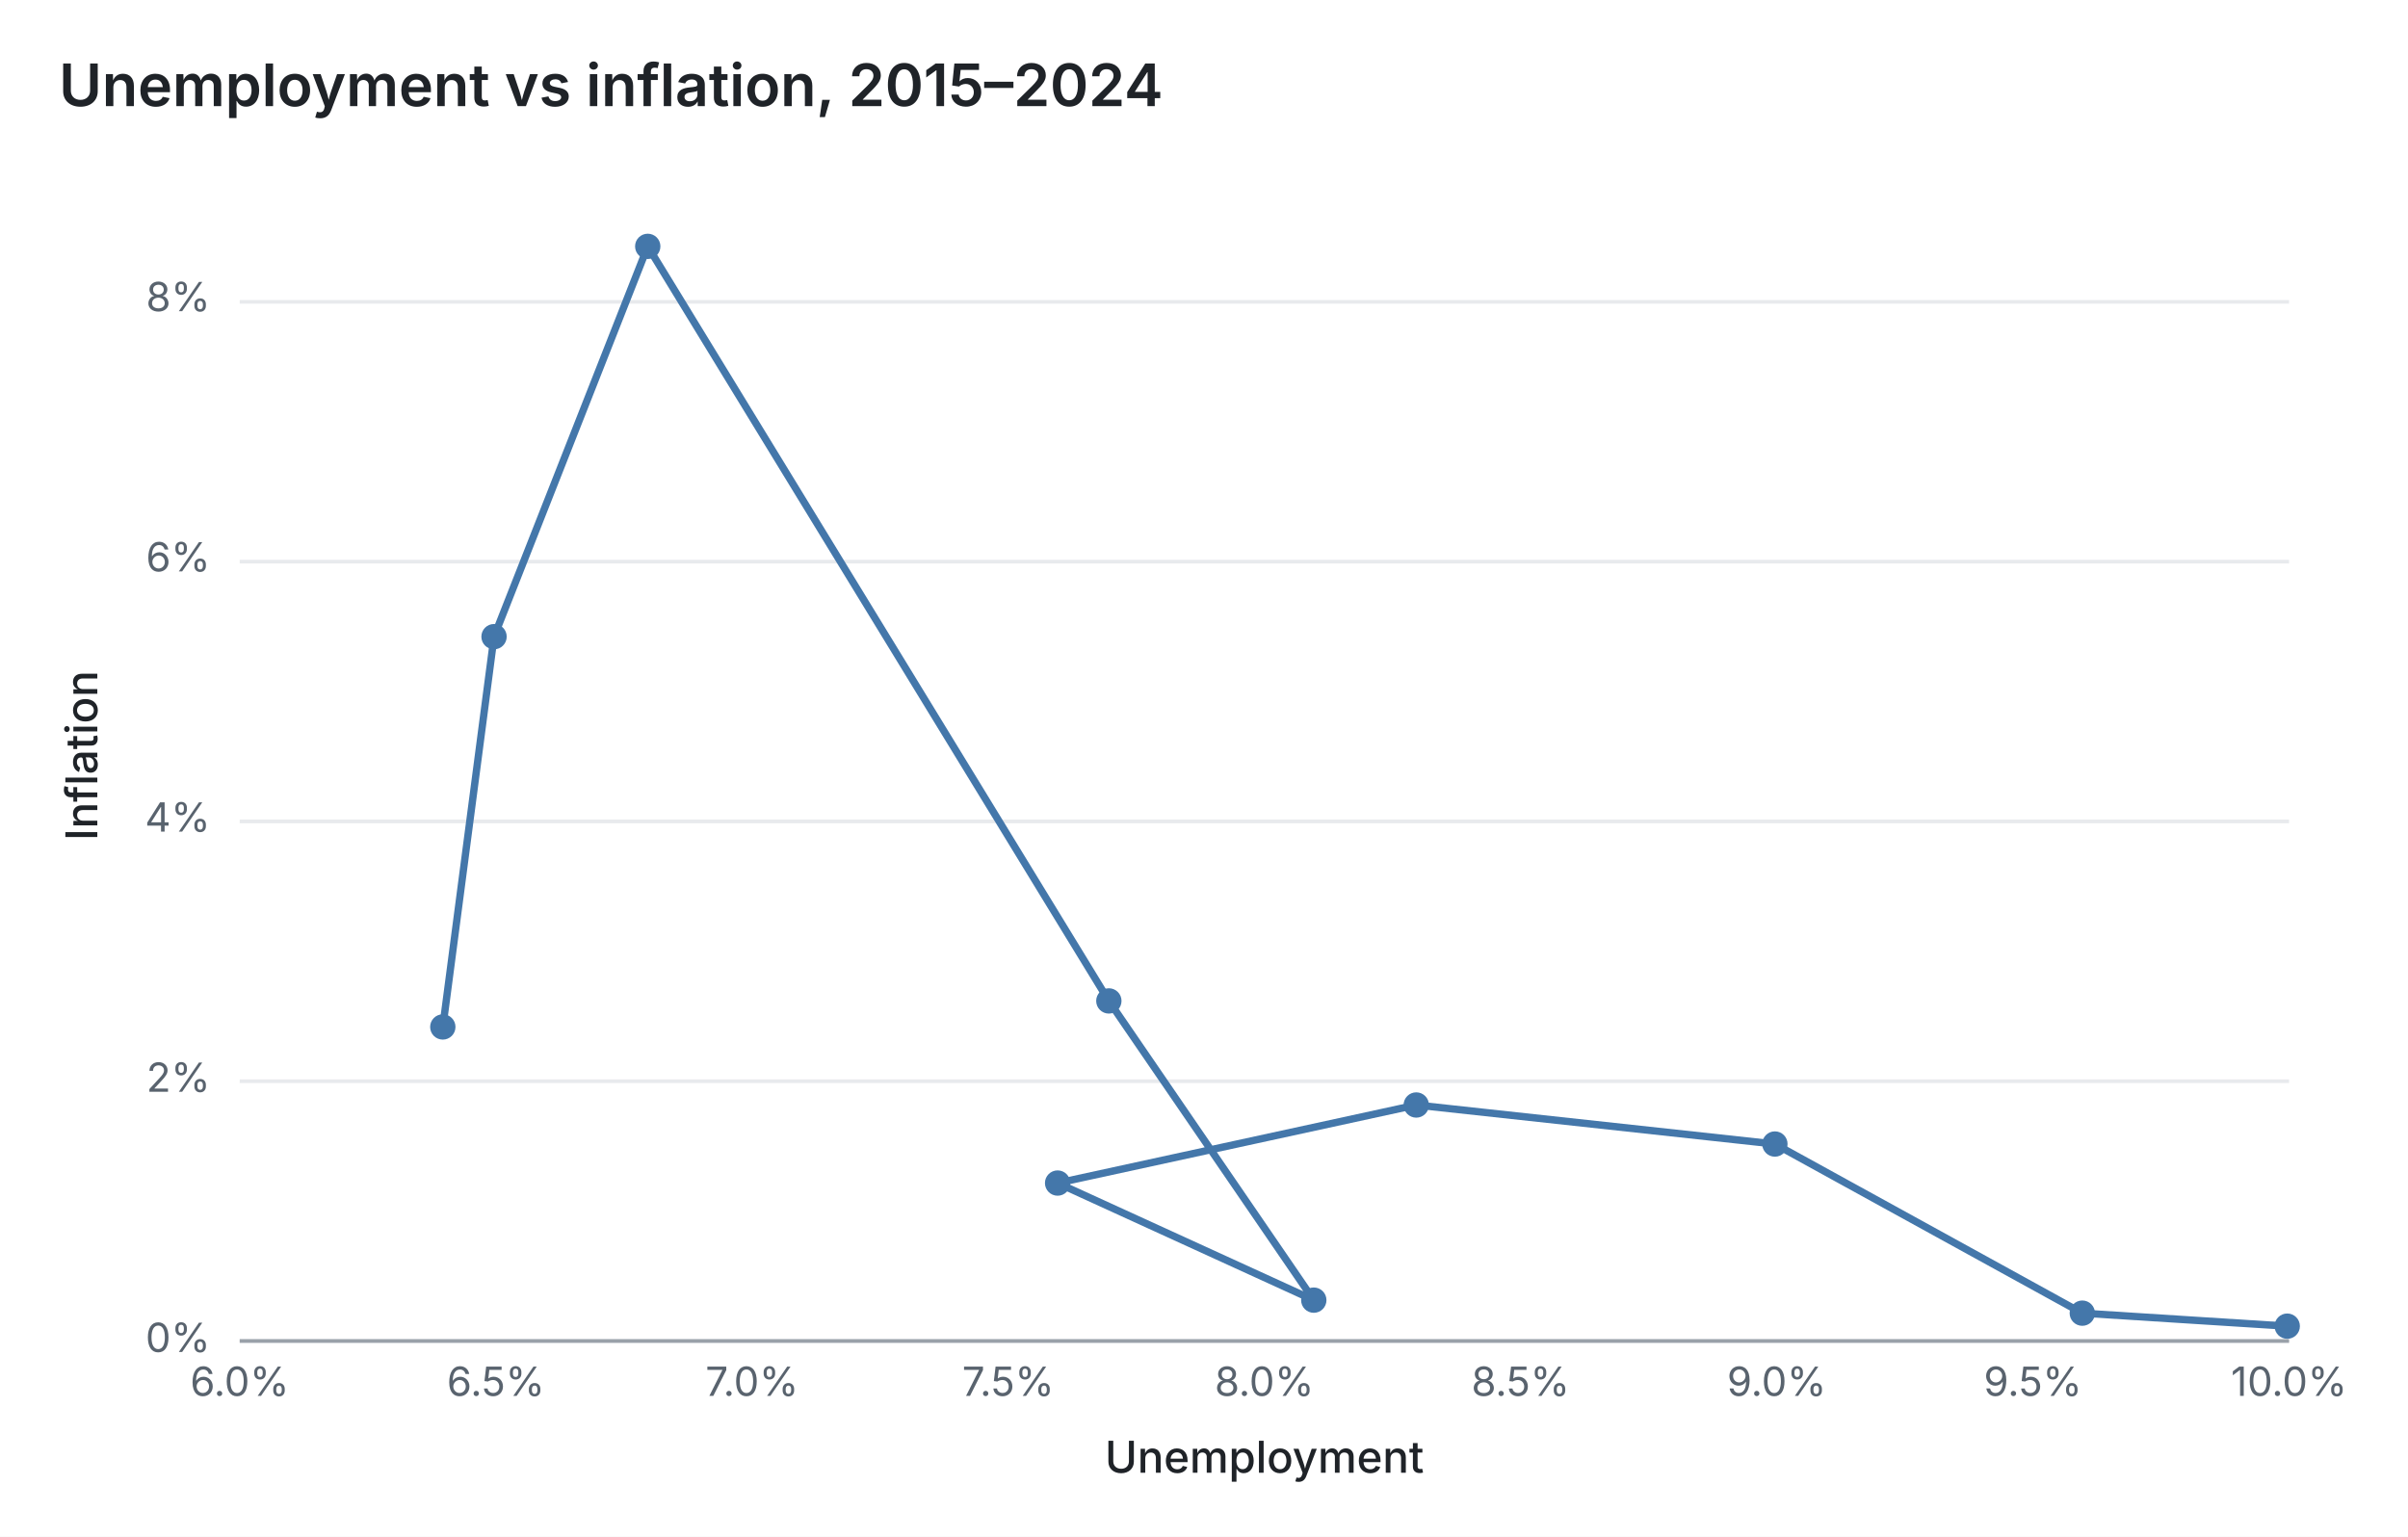
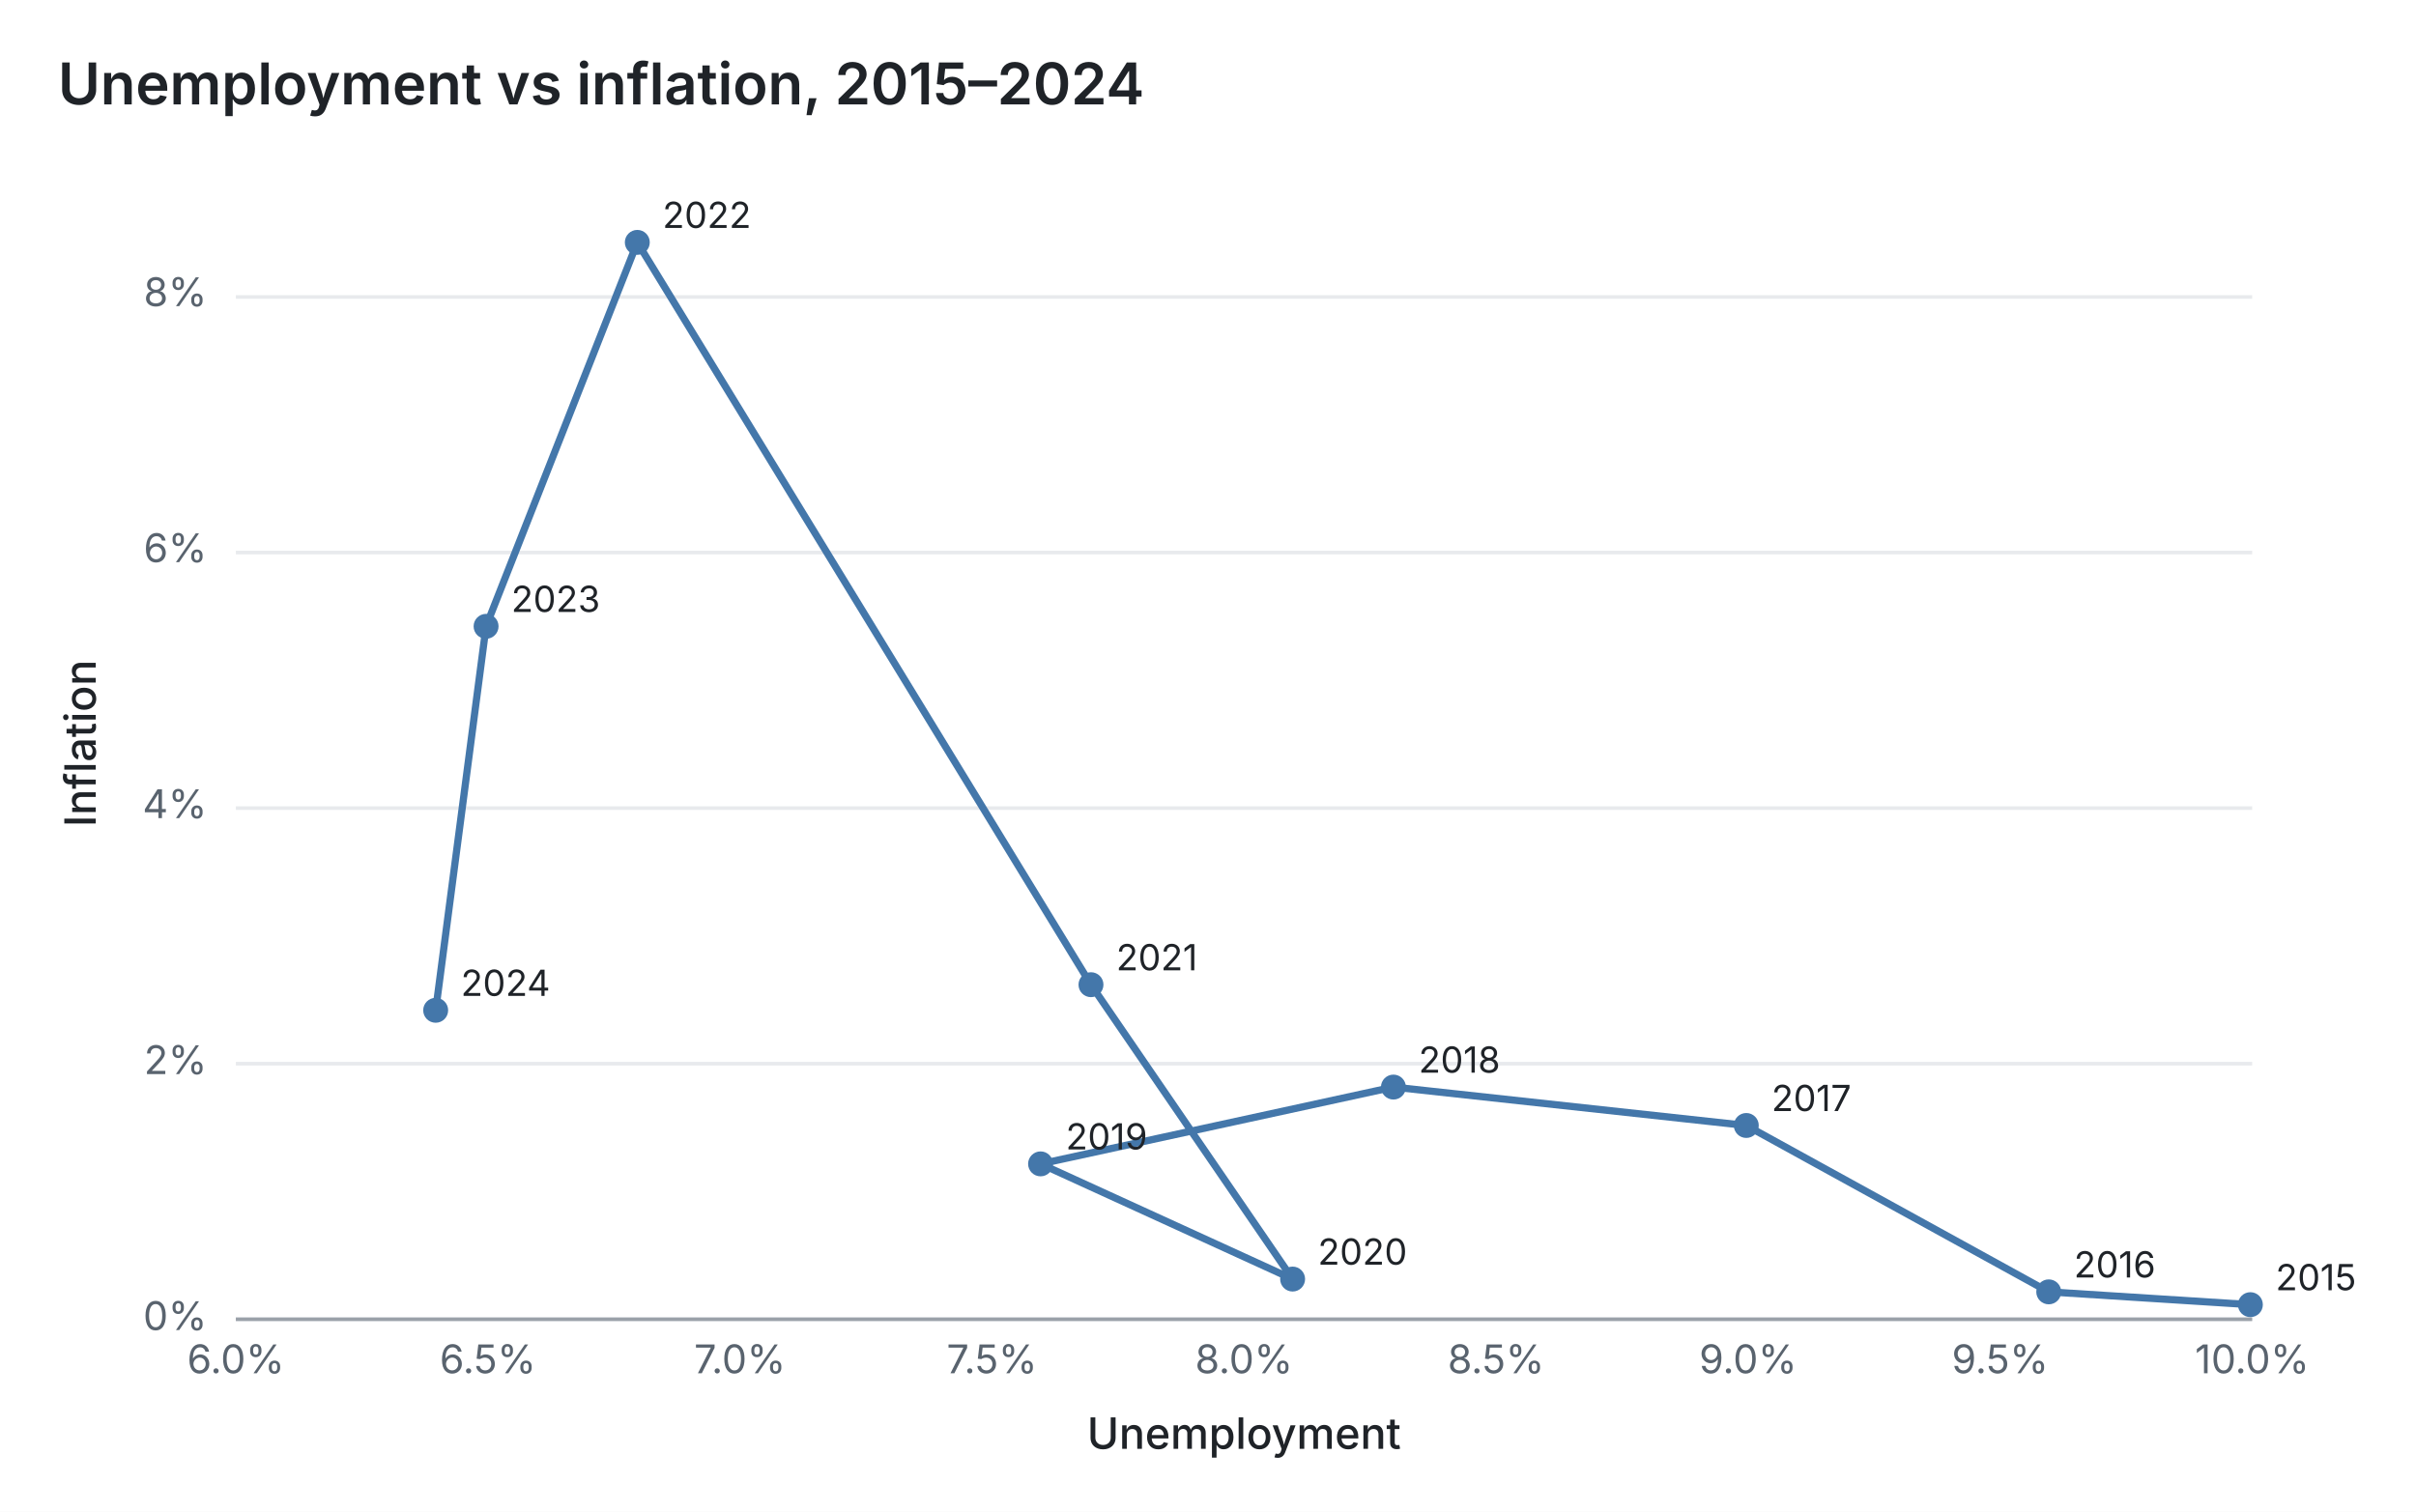
- <svg xmlns="http://www.w3.org/2000/svg" role="img" aria-labelledby="c9cf69c4a-0 c9cf69c4a-1" version="1.1" class="marks" width="658" height="420" viewBox="0 0 658 420">
-   <rect width="658" height="420" fill="#FFFFFF" />
+ <svg xmlns="http://www.w3.org/2000/svg" role="img" aria-labelledby="c5cd0b921-0 c5cd0b921-1" version="1.1" class="marks" width="671" height="420" viewBox="0 0 671 420">
+   <rect width="671" height="420" fill="#FFFFFF" />
  <g fill="none" stroke-miterlimit="4" transform="translate(65,46)">
    <g class="mark-group role-frame root" role="graphics-object" aria-roledescription="group mark container">
      <g transform="translate(0,0)">
        <path class="background" aria-hidden="true" d="M0,0h560v320h-560Z" />
        <g>
          <g class="mark-group role-axis" aria-hidden="true">
            <g transform="translate(0.5,0.5)">
              <path class="background" aria-hidden="true" d="M0,0h0v0h0Z" pointer-events="none" />
              <g>
                <g class="mark-rule role-axis-grid" pointer-events="none">
                  <line transform="translate(0,320)" x2="560" y2="0" stroke="#E8EAED" stroke-width="1" stroke-dasharray="" opacity="1" />
                  <line transform="translate(0,249)" x2="560" y2="0" stroke="#E8EAED" stroke-width="1" stroke-dasharray="" opacity="1" />
                  <line transform="translate(0,178)" x2="560" y2="0" stroke="#E8EAED" stroke-width="1" stroke-dasharray="" opacity="1" />
                  <line transform="translate(0,107)" x2="560" y2="0" stroke="#E8EAED" stroke-width="1" stroke-dasharray="" opacity="1" />
                  <line transform="translate(0,36)" x2="560" y2="0" stroke="#E8EAED" stroke-width="1" stroke-dasharray="" opacity="1" />
                </g>
              </g>
              <path class="foreground" aria-hidden="true" d="" pointer-events="none" display="none" />
            </g>
          </g>
          <g class="mark-group role-axis" role="graphics-symbol" aria-roledescription="axis" aria-label="X-axis titled 'Unemployment' for a linear scale with values from 6.0% to 10.0%">
            <g transform="translate(0.5,320.5)">
              <path class="background" aria-hidden="true" d="M0,0h0v0h0Z" pointer-events="none" />
              <g>
                <g class="mark-text role-axis-label" pointer-events="none">
                  <text text-anchor="middle" transform="translate(0,15)" font-family="Inter, sans-serif" font-size="11px" fill="#59636E" opacity="1">6.0%</text>
                  <text text-anchor="middle" transform="translate(70,15)" font-family="Inter, sans-serif" font-size="11px" fill="#59636E" opacity="1">6.5%</text>
                  <text text-anchor="middle" transform="translate(140,15)" font-family="Inter, sans-serif" font-size="11px" fill="#59636E" opacity="1">7.0%</text>
                  <text text-anchor="middle" transform="translate(210,15)" font-family="Inter, sans-serif" font-size="11px" fill="#59636E" opacity="1">7.5%</text>
                  <text text-anchor="middle" transform="translate(280,15)" font-family="Inter, sans-serif" font-size="11px" fill="#59636E" opacity="1">8.0%</text>
                  <text text-anchor="middle" transform="translate(350,15)" font-family="Inter, sans-serif" font-size="11px" fill="#59636E" opacity="1">8.5%</text>
                  <text text-anchor="middle" transform="translate(420,15)" font-family="Inter, sans-serif" font-size="11px" fill="#59636E" opacity="1">9.0%</text>
                  <text text-anchor="middle" transform="translate(490,15)" font-family="Inter, sans-serif" font-size="11px" fill="#59636E" opacity="1">9.5%</text>
                  <text text-anchor="middle" transform="translate(560,15)" font-family="Inter, sans-serif" font-size="11px" fill="#59636E" opacity="1">10.0%</text>
                </g>
                <g class="mark-rule role-axis-domain" pointer-events="none">
                  <line transform="translate(0,0)" x2="560" y2="0" stroke="#9AA1A9" stroke-width="1" opacity="1" />
                </g>
                <g class="mark-text role-axis-title" pointer-events="none">
                  <text text-anchor="middle" transform="translate(280,36)" font-family="Inter, sans-serif" font-size="12px" font-weight="500" fill="#1F2328" opacity="1">Unemployment</text>
                </g>
              </g>
              <path class="foreground" aria-hidden="true" d="" pointer-events="none" display="none" />
            </g>
          </g>
          <g class="mark-group role-axis" role="graphics-symbol" aria-roledescription="axis" aria-label="Y-axis titled 'Inflation' for a linear scale with values from 0% to 9%">
            <g transform="translate(0.5,0.5)">
              <path class="background" aria-hidden="true" d="M0,0h0v0h0Z" pointer-events="none" />
              <g>
                <g class="mark-text role-axis-label" pointer-events="none">
                  <text text-anchor="end" transform="translate(-8,323)" font-family="Inter, sans-serif" font-size="11px" fill="#59636E" opacity="1">0%</text>
                  <text text-anchor="end" transform="translate(-8,251.8889)" font-family="Inter, sans-serif" font-size="11px" fill="#59636E" opacity="1">2%</text>
                  <text text-anchor="end" transform="translate(-8,180.7778)" font-family="Inter, sans-serif" font-size="11px" fill="#59636E" opacity="1">4%</text>
                  <text text-anchor="end" transform="translate(-8,109.6667)" font-family="Inter, sans-serif" font-size="11px" fill="#59636E" opacity="1">6%</text>
                  <text text-anchor="end" transform="translate(-8,38.55556)" font-family="Inter, sans-serif" font-size="11px" fill="#59636E" opacity="1">8%</text>
                </g>
                <g class="mark-text role-axis-title" pointer-events="none">
                  <text text-anchor="middle" transform="translate(-35.90723,160) rotate(-90) translate(0,-3)" font-family="Inter, sans-serif" font-size="12px" font-weight="500" fill="#1F2328" opacity="1">Inflation</text>
                </g>
              </g>
              <path class="foreground" aria-hidden="true" d="" pointer-events="none" display="none" />
            </g>
          </g>
-           <g class="mark-line role-mark layer_0_marks" role="graphics-object" aria-roledescription="line mark container">
+           <g class="mark-line role-mark layer_0_layer_0_marks" role="graphics-object" aria-roledescription="line mark container">
            <path aria-label="Unemployment: 10.0%; Inflation: 0%; year: 2015" role="graphics-symbol" aria-roledescription="line mark" d="M560,316.444L504,312.889L420,266.667L322,256L224,277.333L294,309.333L238,227.556L112,21.333L70,128L56,234.667" stroke="#4477AA" stroke-width="2" stroke-linecap="round" stroke-linejoin="round" />
          </g>
-           <g class="mark-symbol role-mark layer_1_marks" role="graphics-object" aria-roledescription="symbol mark container">
+           <g class="mark-symbol role-mark layer_0_layer_1_marks" role="graphics-object" aria-roledescription="symbol mark container">
            <path aria-label="Unemployment: 10.0%; Inflation: 0%; year: 2015" role="graphics-symbol" aria-roledescription="point" transform="translate(560,316.4444)" d="M3.464,0A3.464,3.464,0,1,1,-3.464,0A3.464,3.464,0,1,1,3.464,0" fill="#4477AA" stroke-width="1.5" opacity="1" />
            <path aria-label="Unemployment: 9.6%; Inflation: 0%; year: 2016" role="graphics-symbol" aria-roledescription="point" transform="translate(504,312.8889)" d="M3.464,0A3.464,3.464,0,1,1,-3.464,0A3.464,3.464,0,1,1,3.464,0" fill="#4477AA" stroke-width="1.5" opacity="1" />
            <path aria-label="Unemployment: 9.0%; Inflation: 2%; year: 2017" role="graphics-symbol" aria-roledescription="point" transform="translate(420,266.6667)" d="M3.464,0A3.464,3.464,0,1,1,-3.464,0A3.464,3.464,0,1,1,3.464,0" fill="#4477AA" stroke-width="1.5" opacity="1" />
            <path aria-label="Unemployment: 8.3%; Inflation: 2%; year: 2018" role="graphics-symbol" aria-roledescription="point" transform="translate(322,256)" d="M3.464,0A3.464,3.464,0,1,1,-3.464,0A3.464,3.464,0,1,1,3.464,0" fill="#4477AA" stroke-width="1.5" opacity="1" />
            <path aria-label="Unemployment: 7.6%; Inflation: 1%; year: 2019" role="graphics-symbol" aria-roledescription="point" transform="translate(224,277.3333)" d="M3.464,0A3.464,3.464,0,1,1,-3.464,0A3.464,3.464,0,1,1,3.464,0" fill="#4477AA" stroke-width="1.5" opacity="1" />
            <path aria-label="Unemployment: 8.1%; Inflation: 0%; year: 2020" role="graphics-symbol" aria-roledescription="point" transform="translate(294,309.3333)" d="M3.464,0A3.464,3.464,0,1,1,-3.464,0A3.464,3.464,0,1,1,3.464,0" fill="#4477AA" stroke-width="1.5" opacity="1" />
            <path aria-label="Unemployment: 7.7%; Inflation: 3%; year: 2021" role="graphics-symbol" aria-roledescription="point" transform="translate(238,227.5556)" d="M3.464,0A3.464,3.464,0,1,1,-3.464,0A3.464,3.464,0,1,1,3.464,0" fill="#4477AA" stroke-width="1.5" opacity="1" />
            <path aria-label="Unemployment: 6.8%; Inflation: 8%; year: 2022" role="graphics-symbol" aria-roledescription="point" transform="translate(112,21.33333)" d="M3.464,0A3.464,3.464,0,1,1,-3.464,0A3.464,3.464,0,1,1,3.464,0" fill="#4477AA" stroke-width="1.5" opacity="1" />
            <path aria-label="Unemployment: 6.5%; Inflation: 5%; year: 2023" role="graphics-symbol" aria-roledescription="point" transform="translate(70,128)" d="M3.464,0A3.464,3.464,0,1,1,-3.464,0A3.464,3.464,0,1,1,3.464,0" fill="#4477AA" stroke-width="1.5" opacity="1" />
            <path aria-label="Unemployment: 6.4%; Inflation: 2%; year: 2024" role="graphics-symbol" aria-roledescription="point" transform="translate(56,234.6667)" d="M3.464,0A3.464,3.464,0,1,1,-3.464,0A3.464,3.464,0,1,1,3.464,0" fill="#4477AA" stroke-width="1.5" opacity="1" />
+           </g>
+           <g class="mark-text role-mark layer_1_marks" role="graphics-object" aria-roledescription="text mark container">
+             <text aria-label="Unemployment: 10.0%; Inflation: 0%; year: 2015" role="graphics-symbol" aria-roledescription="text mark" text-anchor="start" transform="translate(567,312.4444)" font-family="Inter, sans-serif" font-size="10px" fill="#1F2328">2015</text>
+             <text aria-label="Unemployment: 9.6%; Inflation: 0%; year: 2016" role="graphics-symbol" aria-roledescription="text mark" text-anchor="start" transform="translate(511,308.8889)" font-family="Inter, sans-serif" font-size="10px" fill="#1F2328">2016</text>
+             <text aria-label="Unemployment: 9.0%; Inflation: 2%; year: 2017" role="graphics-symbol" aria-roledescription="text mark" text-anchor="start" transform="translate(427,262.6667)" font-family="Inter, sans-serif" font-size="10px" fill="#1F2328">2017</text>
+             <text aria-label="Unemployment: 8.3%; Inflation: 2%; year: 2018" role="graphics-symbol" aria-roledescription="text mark" text-anchor="start" transform="translate(329,252)" font-family="Inter, sans-serif" font-size="10px" fill="#1F2328">2018</text>
+             <text aria-label="Unemployment: 7.6%; Inflation: 1%; year: 2019" role="graphics-symbol" aria-roledescription="text mark" text-anchor="start" transform="translate(231,273.3333)" font-family="Inter, sans-serif" font-size="10px" fill="#1F2328">2019</text>
+             <text aria-label="Unemployment: 8.1%; Inflation: 0%; year: 2020" role="graphics-symbol" aria-roledescription="text mark" text-anchor="start" transform="translate(301,305.3333)" font-family="Inter, sans-serif" font-size="10px" fill="#1F2328">2020</text>
+             <text aria-label="Unemployment: 7.7%; Inflation: 3%; year: 2021" role="graphics-symbol" aria-roledescription="text mark" text-anchor="start" transform="translate(245,223.5556)" font-family="Inter, sans-serif" font-size="10px" fill="#1F2328">2021</text>
+             <text aria-label="Unemployment: 6.8%; Inflation: 8%; year: 2022" role="graphics-symbol" aria-roledescription="text mark" text-anchor="start" transform="translate(119,17.33333)" font-family="Inter, sans-serif" font-size="10px" fill="#1F2328">2022</text>
+             <text aria-label="Unemployment: 6.5%; Inflation: 5%; year: 2023" role="graphics-symbol" aria-roledescription="text mark" text-anchor="start" transform="translate(77,124)" font-family="Inter, sans-serif" font-size="10px" fill="#1F2328">2023</text>
+             <text aria-label="Unemployment: 6.4%; Inflation: 2%; year: 2024" role="graphics-symbol" aria-roledescription="text mark" text-anchor="start" transform="translate(63,230.6667)" font-family="Inter, sans-serif" font-size="10px" fill="#1F2328">2024</text>
          </g>
          <g class="mark-group role-title">
            <g transform="translate(-48.90723,-30)">
              <path class="background" aria-hidden="true" d="M0,0h0v0h0Z" pointer-events="none" />
              <g>
                <g class="mark-text role-title-text" role="graphics-symbol" aria-roledescription="title" aria-label="Title text 'Unemployment vs inflation, 2015–2024'" pointer-events="none">
                  <text text-anchor="start" transform="translate(0,13)" font-family="Inter, sans-serif" font-size="16px" font-weight="600" fill="#1F2328" opacity="1">Unemployment vs inflation, 2015–2024</text>
                </g>
              </g>
              <path class="foreground" aria-hidden="true" d="" pointer-events="none" display="none" />
            </g>
          </g>
        </g>
        <path class="foreground" aria-hidden="true" d="" display="none" />
      </g>
    </g>
  </g>
</svg>
